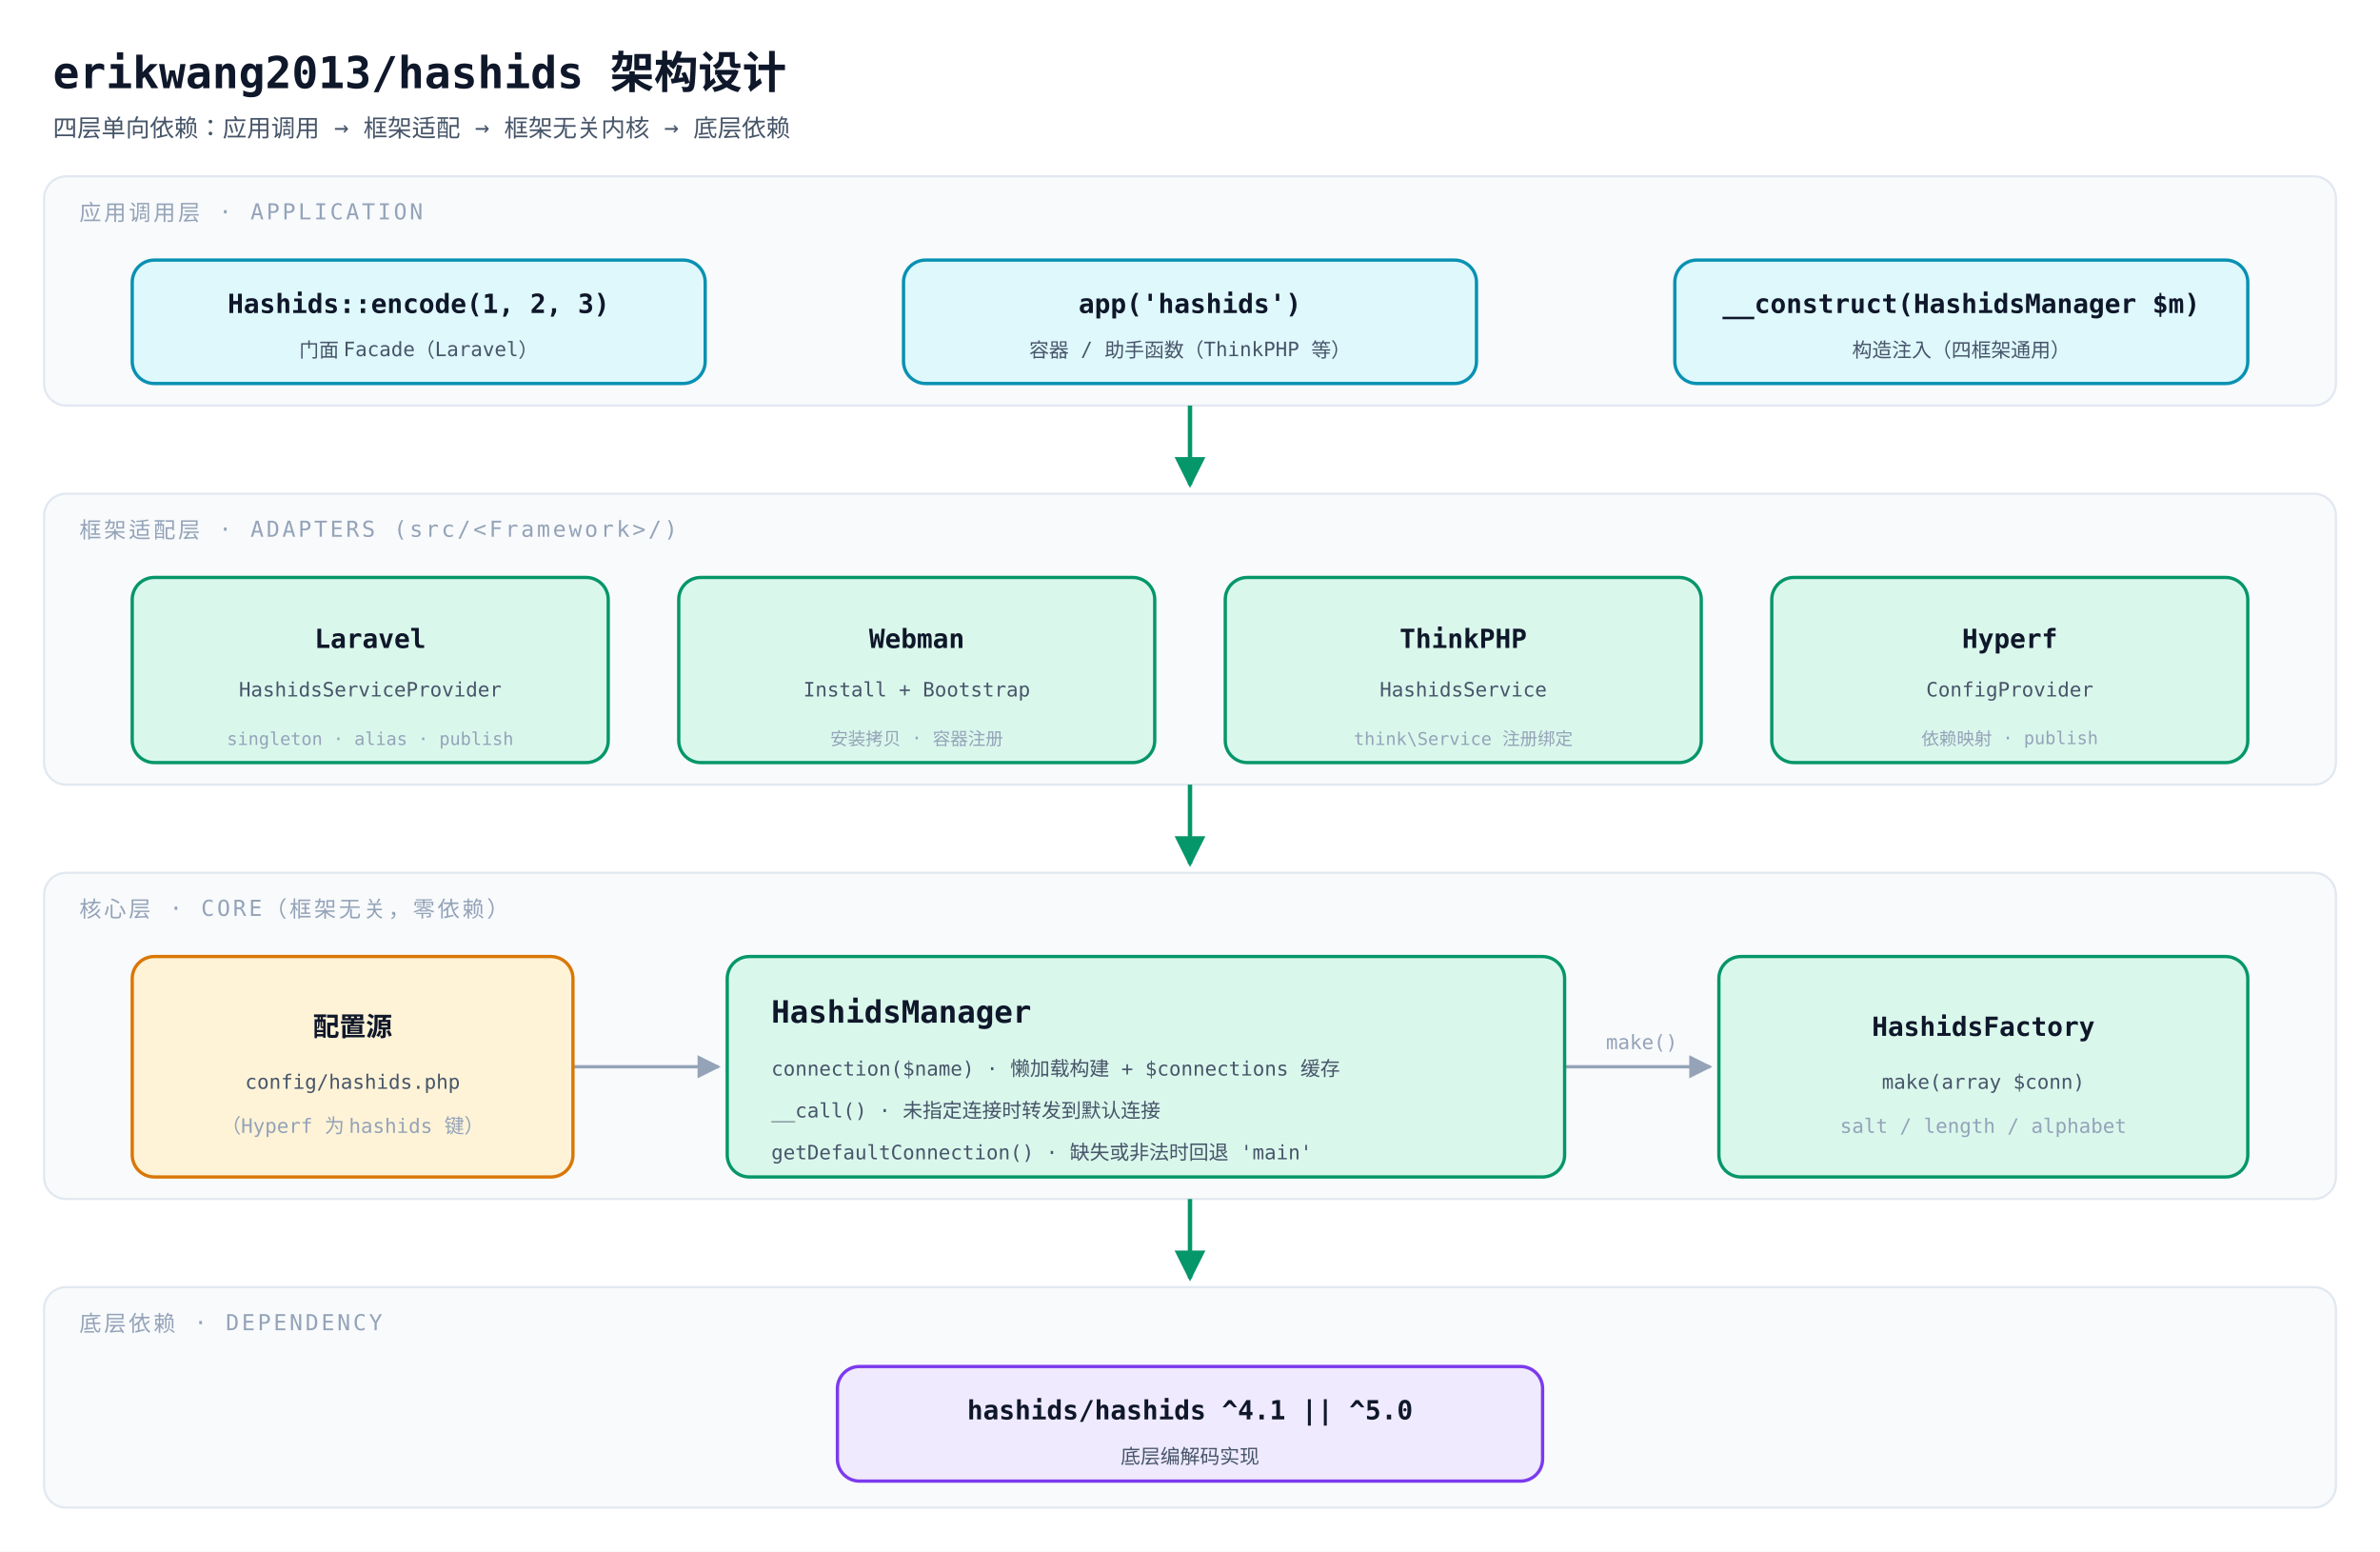
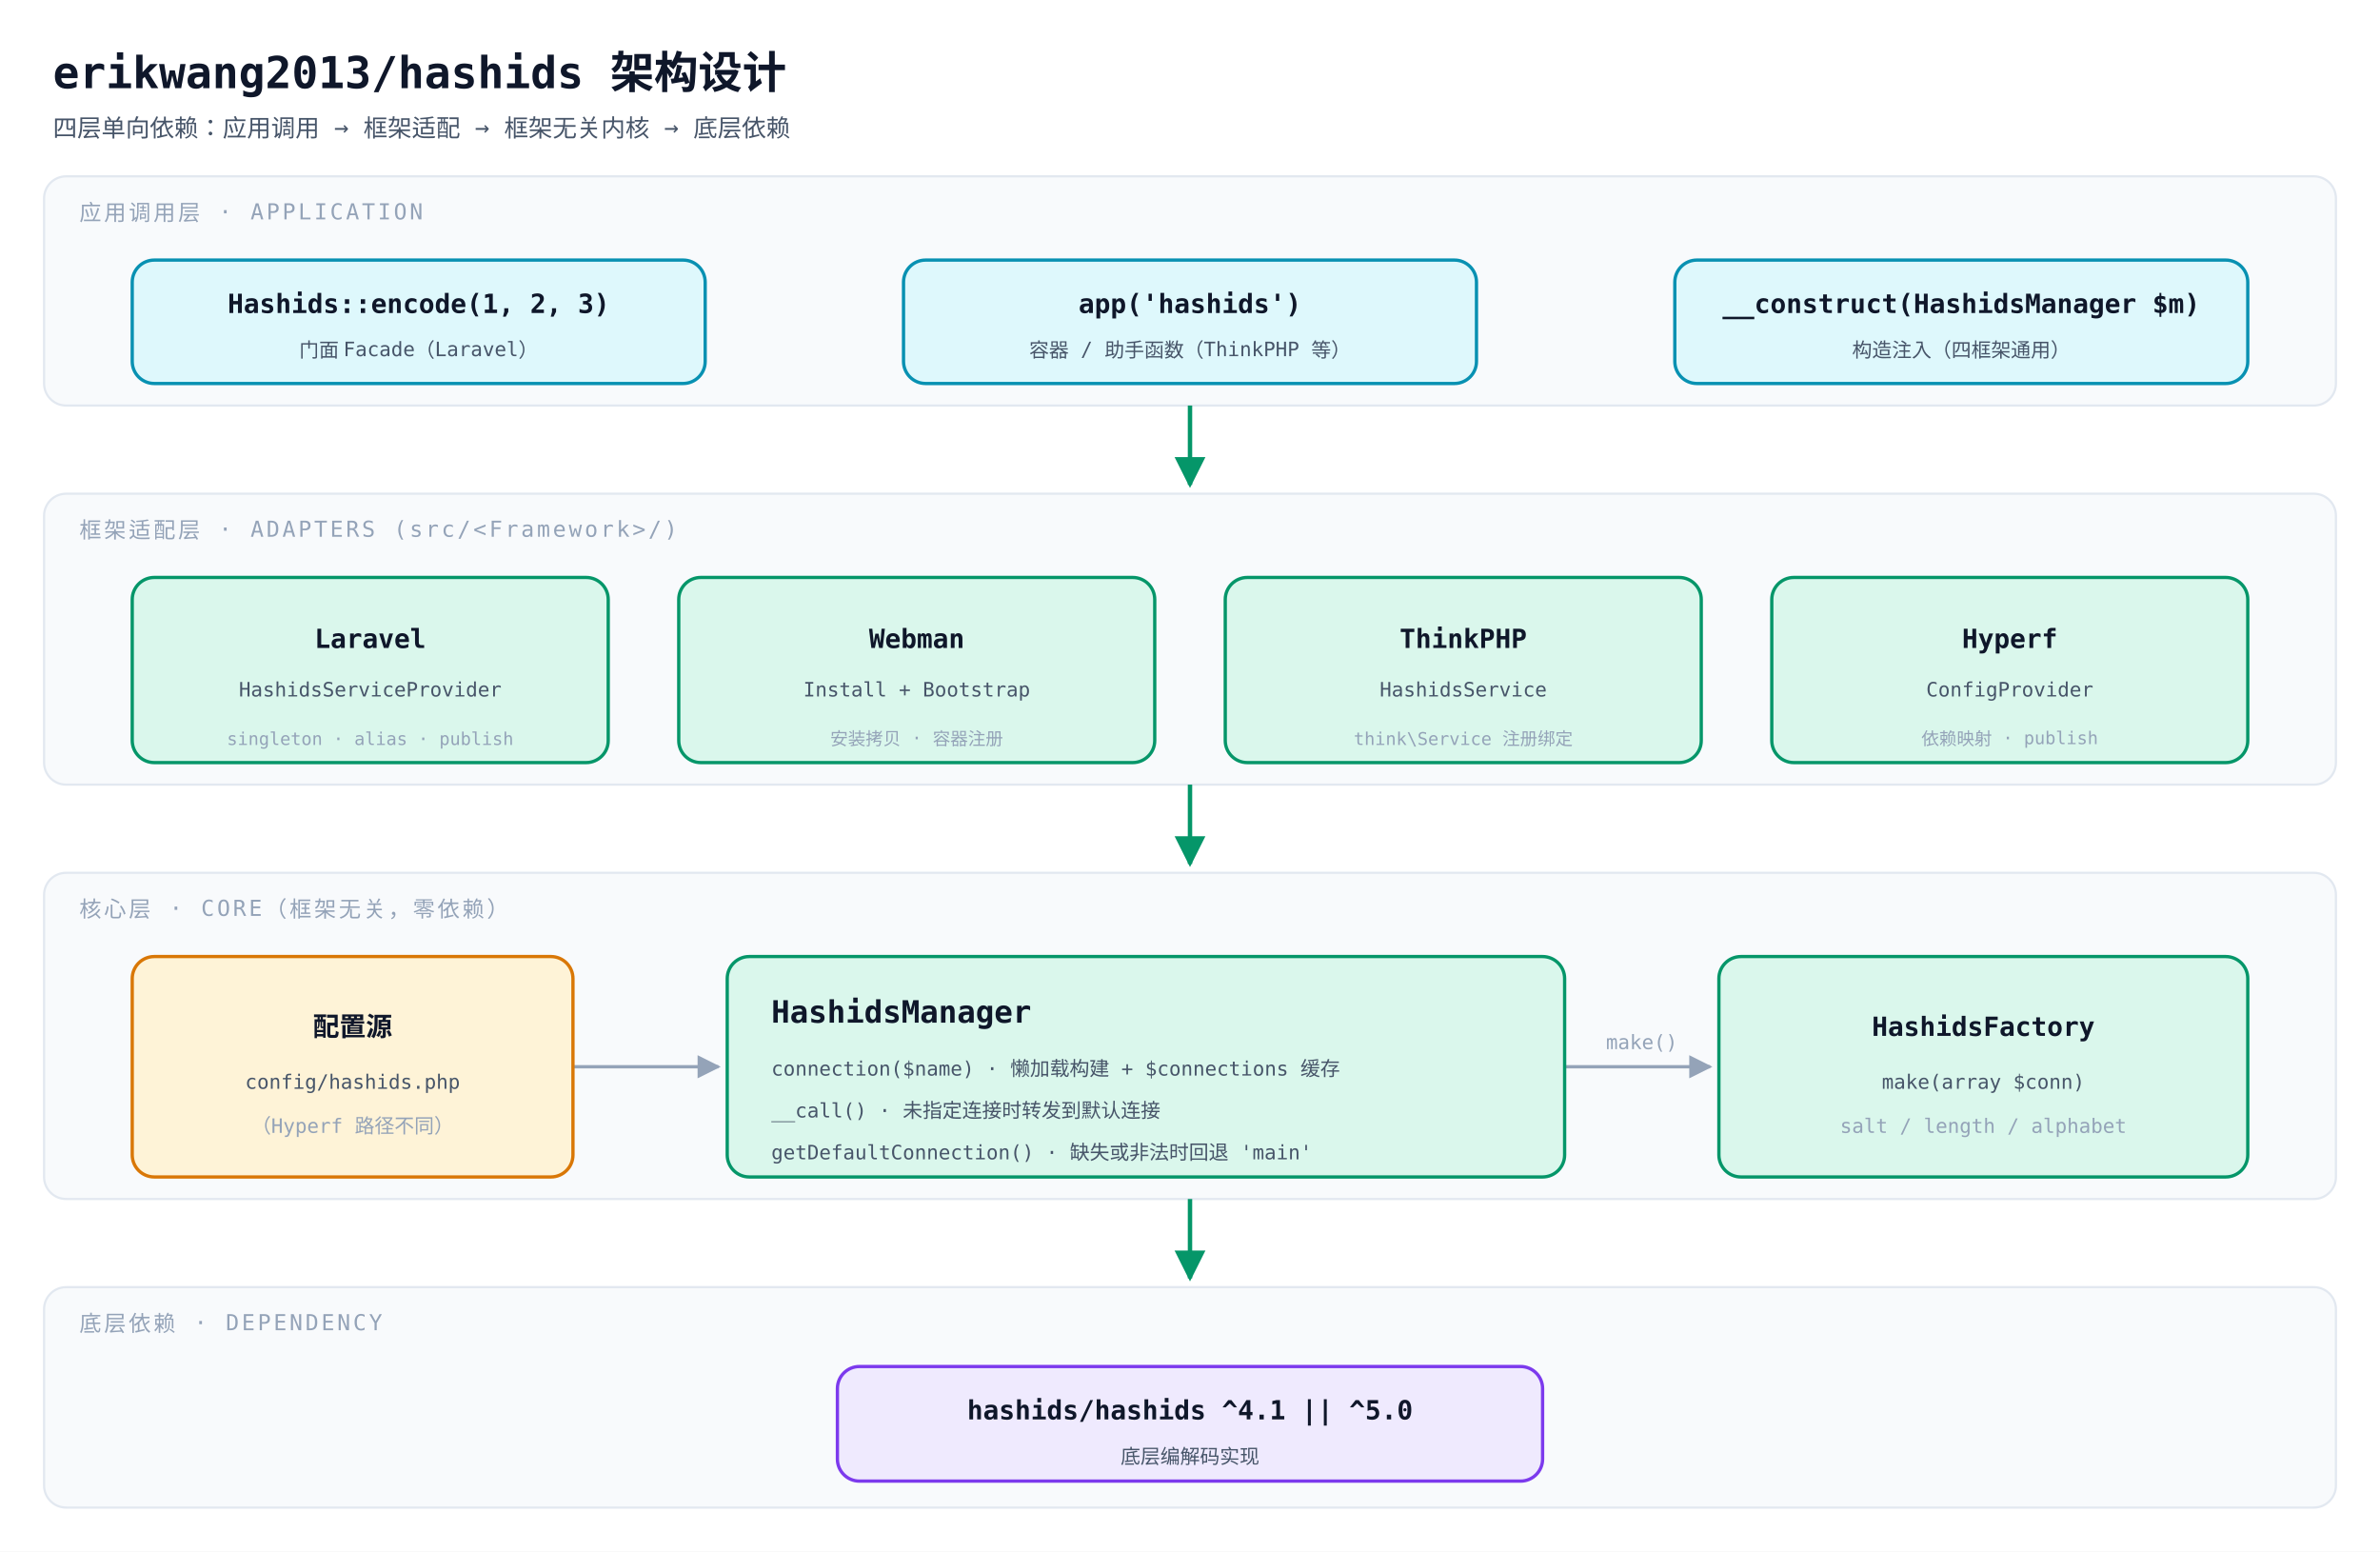
<svg xmlns="http://www.w3.org/2000/svg" viewBox="0 0 1080 704" role="img" aria-labelledby="archTitle archDesc">
  <defs>
    <style>
      text { font-family: ui-monospace, SFMono-Regular, Menlo, Consolas, "DejaVu Sans Mono", "PingFang SC", "Microsoft YaHei", monospace; }
      .bg          { fill: #ffffff; }
      .lane        { fill: #f8fafc; stroke: #e2e8f0; stroke-width: 1; }
      .lane-title  { fill: #94a3b8; font-size: 10px; letter-spacing: 1.2px; }
      .c-mask      { fill: #ffffff; }
      .c-frontend  { fill: rgba(34,211,238,.15);  stroke: #0891b2; stroke-width: 1.5; }
      .c-backend   { fill: rgba(52,211,153,.18);  stroke: #059669; stroke-width: 1.5; }
      .c-cloud     { fill: rgba(251,191,36,.18);  stroke: #d97706; stroke-width: 1.5; }
      .c-database  { fill: rgba(167,139,250,.18); stroke: #7c3aed; stroke-width: 1.5; }
      .t-primary   { fill: #0f172a; font-weight: 600; }
      .t-muted     { fill: #475569; }
      .t-dim       { fill: #94a3b8; }
      .a-default   { stroke: #94a3b8; fill: none; }
      .a-emphasis  { stroke: #059669; fill: none; }
      .a-head-default  { fill: #94a3b8; }
      .a-head-emphasis { fill: #059669; }

      @media (prefers-color-scheme: dark) {
        .bg          { fill: #0b1220; }
        .lane        { fill: #0f172a; stroke: #1e293b; }
        .lane-title  { fill: #64748b; }
        .c-mask      { fill: #0f172a; }
        .c-frontend  { fill: rgba(8,51,68,.40);   stroke: #22d3ee; }
        .c-backend   { fill: rgba(6,78,59,.40);   stroke: #34d399; }
        .c-cloud     { fill: rgba(120,53,15,.35); stroke: #fbbf24; }
        .c-database  { fill: rgba(76,29,149,.40); stroke: #a78bfa; }
        .t-primary   { fill: #f8fafc; }
        .t-muted     { fill: #94a3b8; }
        .t-dim       { fill: #64748b; }
        .a-default   { stroke: #64748b; }
        .a-emphasis  { stroke: #34d399; }
        .a-head-default  { fill: #64748b; }
        .a-head-emphasis { fill: #34d399; }
      }
    </style>
    <marker id="ah" viewBox="0 0 10 10" refX="9" refY="5" markerWidth="7" markerHeight="7" orient="auto">
      <path d="M0 0 L10 5 L0 10 z" class="a-head-default" />
    </marker>
    <marker id="ah-e" viewBox="0 0 10 10" refX="9" refY="5" markerWidth="7" markerHeight="7" orient="auto">
      <path d="M0 0 L10 5 L0 10 z" class="a-head-emphasis" />
    </marker>
  </defs>
  <rect class="bg" x="0" y="0" width="1080" height="704" />
  <text x="24" y="40" class="t-primary" font-size="20">erikwang2013/hashids 架构设计</text>
  <text x="24" y="62" class="t-muted" font-size="11">四层单向依赖：应用调用 → 框架适配 → 框架无关内核 → 底层依赖</text>
  <rect class="lane" x="20" y="80" width="1040" height="104" rx="10" />
  <rect class="lane" x="20" y="224" width="1040" height="132" rx="10" />
  <rect class="lane" x="20" y="396" width="1040" height="148" rx="10" />
  <rect class="lane" x="20" y="584" width="1040" height="100" rx="10" />
  <text class="lane-title" x="36" y="100">应用调用层 · APPLICATION</text>
  <text class="lane-title" x="36" y="244">框架适配层 · ADAPTERS (src/&lt;Framework&gt;/)</text>
  <text class="lane-title" x="36" y="416">核心层 · CORE（框架无关，零依赖）</text>
  <text class="lane-title" x="36" y="604">底层依赖 · DEPENDENCY</text>
  <line class="a-emphasis" x1="540" y1="184" x2="540" y2="220" stroke-width="2" marker-end="url(#ah-e)" />
  <line class="a-emphasis" x1="540" y1="356" x2="540" y2="392" stroke-width="2" marker-end="url(#ah-e)" />
  <line class="a-emphasis" x1="540" y1="544" x2="540" y2="580" stroke-width="2" marker-end="url(#ah-e)" />
  <line class="a-default" x1="260" y1="484" x2="326" y2="484" stroke-width="1.5" marker-end="url(#ah)" />
  <line class="a-default" x1="710" y1="484" x2="776" y2="484" stroke-width="1.5" marker-end="url(#ah)" />
  <text class="t-dim" x="745" y="476" font-size="9" text-anchor="middle">make()</text>
  <rect class="c-mask" x="60" y="118" width="260" height="56" rx="10" />
  <rect class="c-frontend" x="60" y="118" width="260" height="56" rx="10" />
  <text class="t-primary" x="190" y="142" font-size="12" text-anchor="middle">Hashids::encode(1, 2, 3)</text>
  <text class="t-muted" x="190" y="162" font-size="9" text-anchor="middle">门面 Facade（Laravel）</text>
  <rect class="c-mask" x="410" y="118" width="260" height="56" rx="10" />
  <rect class="c-frontend" x="410" y="118" width="260" height="56" rx="10" />
  <text class="t-primary" x="540" y="142" font-size="12" text-anchor="middle">app('hashids')</text>
  <text class="t-muted" x="540" y="162" font-size="9" text-anchor="middle">容器 / 助手函数（ThinkPHP 等）</text>
  <rect class="c-mask" x="760" y="118" width="260" height="56" rx="10" />
  <rect class="c-frontend" x="760" y="118" width="260" height="56" rx="10" />
  <text class="t-primary" x="890" y="142" font-size="12" text-anchor="middle">__construct(HashidsManager $m)</text>
  <text class="t-muted" x="890" y="162" font-size="9" text-anchor="middle">构造注入（四框架通用）</text>
  <rect class="c-mask" x="60" y="262" width="216" height="84" rx="10" />
  <rect class="c-backend" x="60" y="262" width="216" height="84" rx="10" />
  <text class="t-primary" x="168" y="294" font-size="12" text-anchor="middle">Laravel</text>
  <text class="t-muted" x="168" y="316" font-size="9" text-anchor="middle">HashidsServiceProvider</text>
  <text class="t-dim" x="168" y="338" font-size="8" text-anchor="middle">singleton · alias · publish</text>
  <rect class="c-mask" x="308" y="262" width="216" height="84" rx="10" />
  <rect class="c-backend" x="308" y="262" width="216" height="84" rx="10" />
  <text class="t-primary" x="416" y="294" font-size="12" text-anchor="middle">Webman</text>
  <text class="t-muted" x="416" y="316" font-size="9" text-anchor="middle">Install + Bootstrap</text>
  <text class="t-dim" x="416" y="338" font-size="8" text-anchor="middle">安装拷贝 · 容器注册</text>
  <rect class="c-mask" x="556" y="262" width="216" height="84" rx="10" />
  <rect class="c-backend" x="556" y="262" width="216" height="84" rx="10" />
  <text class="t-primary" x="664" y="294" font-size="12" text-anchor="middle">ThinkPHP</text>
  <text class="t-muted" x="664" y="316" font-size="9" text-anchor="middle">HashidsService</text>
  <text class="t-dim" x="664" y="338" font-size="8" text-anchor="middle">think\Service 注册绑定</text>
  <rect class="c-mask" x="804" y="262" width="216" height="84" rx="10" />
  <rect class="c-backend" x="804" y="262" width="216" height="84" rx="10" />
  <text class="t-primary" x="912" y="294" font-size="12" text-anchor="middle">Hyperf</text>
  <text class="t-muted" x="912" y="316" font-size="9" text-anchor="middle">ConfigProvider</text>
  <text class="t-dim" x="912" y="338" font-size="8" text-anchor="middle">依赖映射 · publish</text>
  <rect class="c-mask" x="60" y="434" width="200" height="100" rx="10" />
  <rect class="c-cloud" x="60" y="434" width="200" height="100" rx="10" />
  <text class="t-primary" x="160" y="470" font-size="12" text-anchor="middle">配置源</text>
  <text class="t-muted" x="160" y="494" font-size="9" text-anchor="middle">config/hashids.php</text>
-   <text class="t-dim" x="160" y="514" font-size="9" text-anchor="middle">（Hyperf 为 hashids 键）</text>
+   <text class="t-dim" x="160" y="514" font-size="9" text-anchor="middle">（Hyperf 路径不同）</text>
  <rect class="c-mask" x="330" y="434" width="380" height="100" rx="10" />
  <rect class="c-backend" x="330" y="434" width="380" height="100" rx="10" />
  <text class="t-primary" x="350" y="464" font-size="14">HashidsManager</text>
  <text class="t-muted" x="350" y="488" font-size="9">connection($name) · 懒加载构建 + $connections 缓存</text>
  <text class="t-muted" x="350" y="507" font-size="9">__call() · 未指定连接时转发到默认连接</text>
  <text class="t-muted" x="350" y="526" font-size="9">getDefaultConnection() · 缺失或非法时回退 'main'</text>
  <rect class="c-mask" x="780" y="434" width="240" height="100" rx="10" />
  <rect class="c-backend" x="780" y="434" width="240" height="100" rx="10" />
  <text class="t-primary" x="900" y="470" font-size="12" text-anchor="middle">HashidsFactory</text>
  <text class="t-muted" x="900" y="494" font-size="9" text-anchor="middle">make(array $conn)</text>
  <text class="t-dim" x="900" y="514" font-size="9" text-anchor="middle">salt / length / alphabet</text>
  <rect class="c-mask" x="380" y="620" width="320" height="52" rx="10" />
  <rect class="c-database" x="380" y="620" width="320" height="52" rx="10" />
  <text class="t-primary" x="540" y="644" font-size="12" text-anchor="middle">hashids/hashids ^4.1 || ^5.0</text>
  <text class="t-muted" x="540" y="664" font-size="9" text-anchor="middle">底层编解码实现</text>
</svg>
